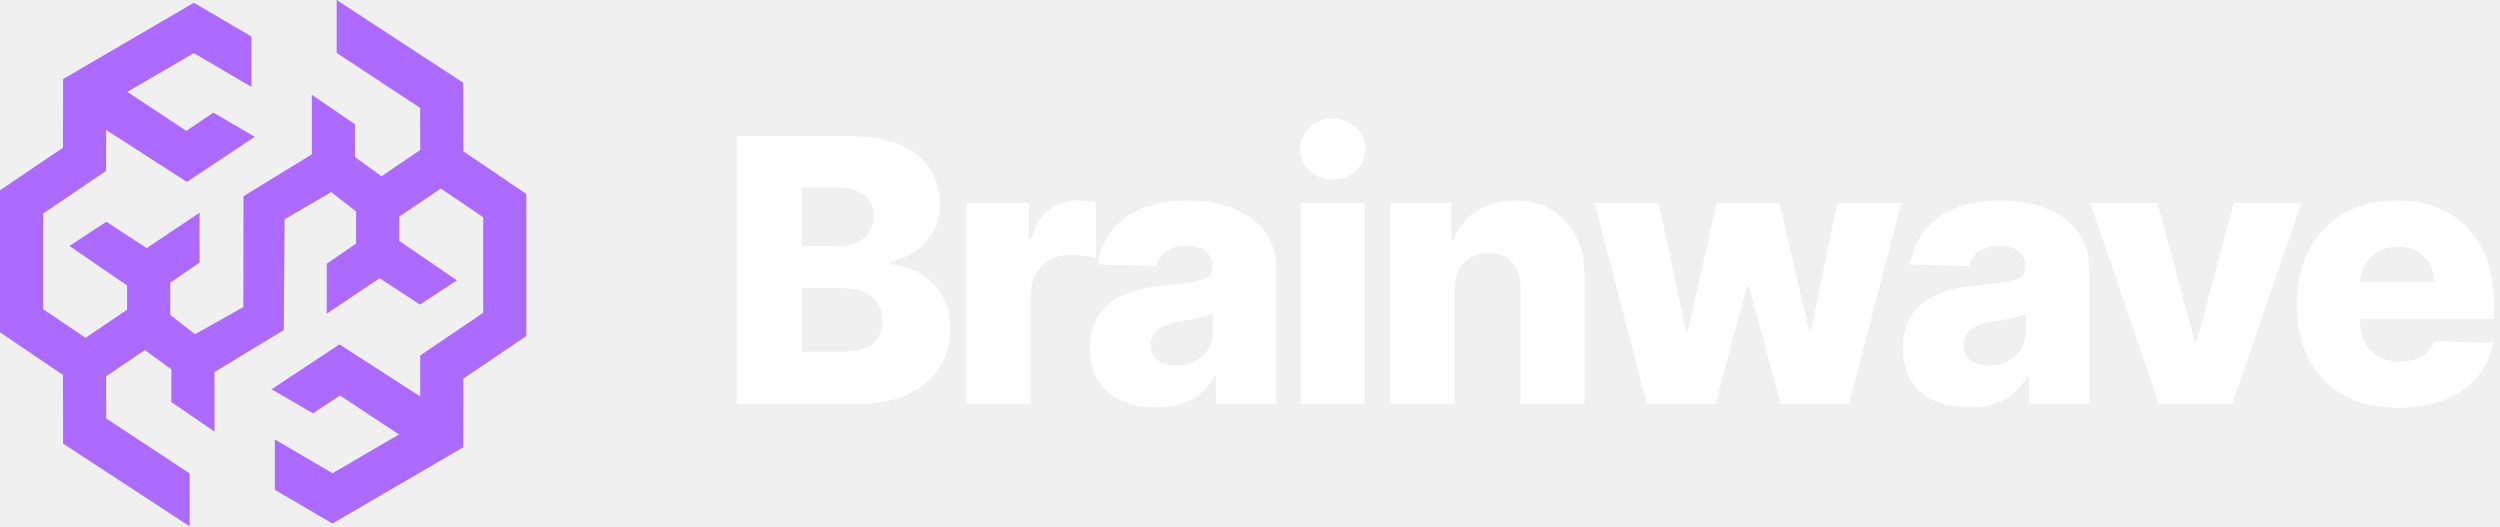
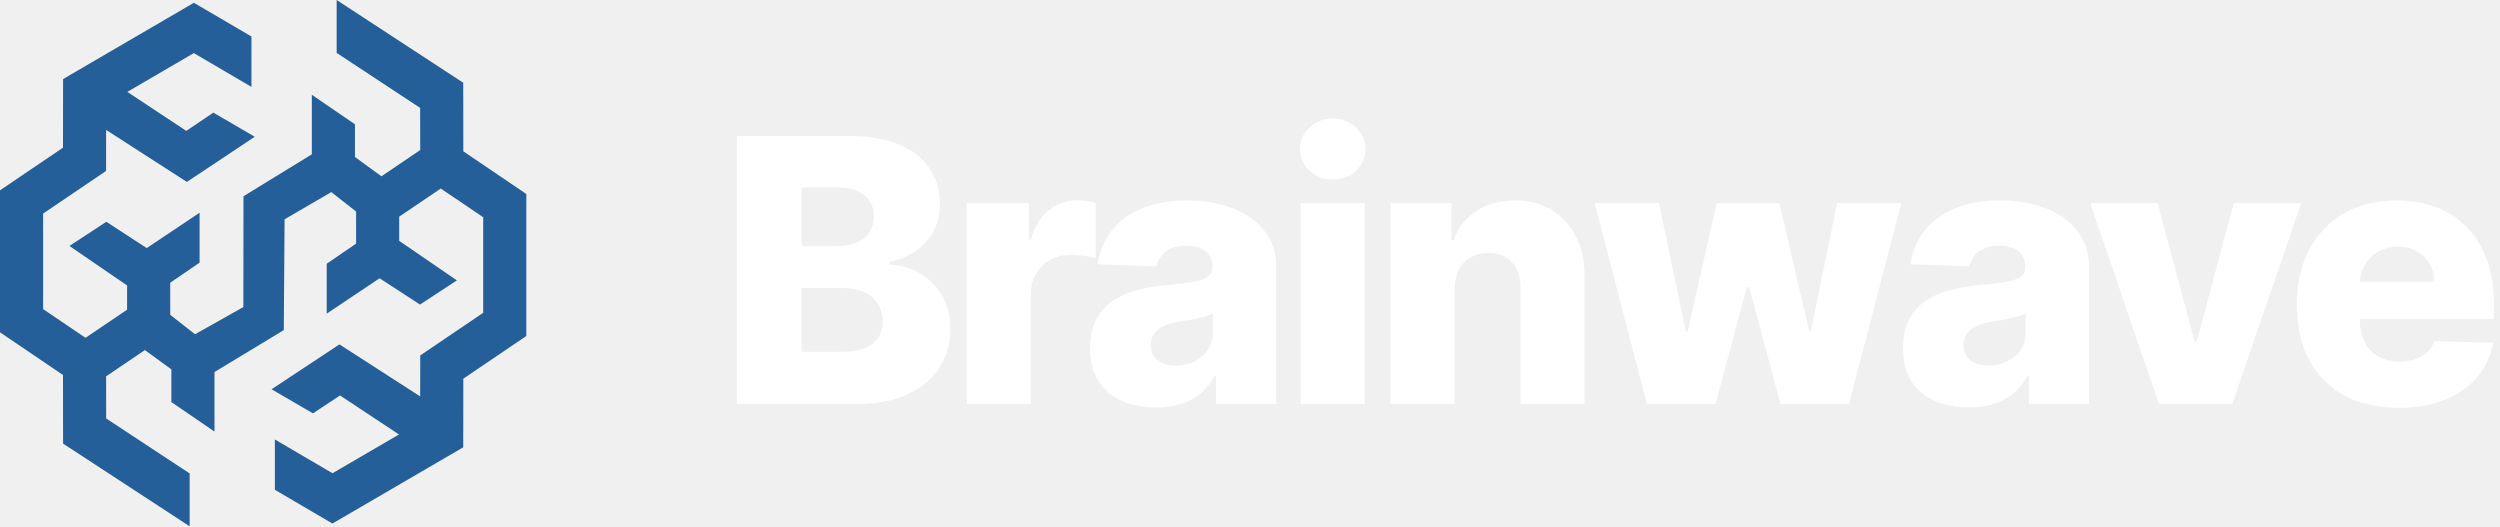
<svg xmlns="http://www.w3.org/2000/svg" width="190" height="40" viewBox="0 0 190 40">
  <g fill="none" fill-rule="evenodd">
    <path fill="#FFF" fill-rule="nonzero" d="M56 30.704 56 10.34 64.492 10.34C66.016 10.34 67.292 10.556 68.32 10.986 69.354 11.417 70.129 12.021 70.646 12.796 71.17 13.572 71.432 14.47 71.432 15.491 71.432 16.266 71.269 16.959 70.945 17.569 70.62 18.172 70.172 18.673 69.602 19.07 69.032 19.468 68.373 19.746 67.624 19.905L67.624 20.104C68.445 20.144 69.204 20.366 69.901 20.771 70.603 21.175 71.167 21.738 71.591 22.461 72.015 23.177 72.227 24.025 72.227 25.006 72.227 26.1 71.949 27.078 71.392 27.94 70.835 28.795 70.03 29.471 68.976 29.968 67.922 30.459 66.642 30.704 65.138 30.704L56 30.704ZM60.922 26.736 63.965 26.736C65.032 26.736 65.817 26.534 66.321 26.13 66.831 25.726 67.087 25.162 67.087 24.44 67.087 23.916 66.964 23.465 66.719 23.087 66.474 22.703 66.126 22.408 65.675 22.202 65.224 21.99 64.684 21.884 64.054 21.884L60.922 21.884 60.922 26.736ZM60.922 18.712 63.646 18.712C64.183 18.712 64.66 18.623 65.078 18.444 65.496 18.265 65.82 18.006 66.053 17.668 66.291 17.33 66.41 16.923 66.41 16.445 66.41 15.762 66.169 15.226 65.685 14.835 65.201 14.443 64.548 14.248 63.726 14.248L60.922 14.248 60.922 18.712ZM73.474 30.704 73.474 15.431 78.197 15.431 78.197 18.215 78.356 18.215C78.634 17.208 79.088 16.459 79.718 15.968 80.348 15.471 81.08 15.222 81.915 15.222 82.141 15.222 82.373 15.239 82.612 15.272 82.85 15.299 83.072 15.342 83.278 15.401L83.278 19.627C83.046 19.548 82.741 19.485 82.363 19.438 81.992 19.392 81.66 19.369 81.369 19.369 80.792 19.369 80.272 19.498 79.808 19.756 79.35 20.008 78.989 20.363 78.724 20.82 78.465 21.271 78.336 21.801 78.336 22.411L78.336 30.704 73.474 30.704ZM87.87 30.962C86.896 30.962 86.031 30.8 85.275 30.475 84.526 30.144 83.933 29.646 83.495 28.984 83.064 28.314 82.849 27.476 82.849 26.468 82.849 25.62 82.998 24.904 83.296 24.32 83.594 23.737 84.005 23.263 84.529 22.898 85.053 22.534 85.656 22.259 86.339 22.073 87.022 21.881 87.751 21.752 88.526 21.685 89.395 21.606 90.094 21.523 90.624 21.437 91.155 21.344 91.539 21.215 91.778 21.049 92.023 20.877 92.146 20.635 92.146 20.323L92.146 20.273C92.146 19.763 91.97 19.369 91.619 19.09 91.267 18.812 90.793 18.673 90.197 18.673 89.554 18.673 89.037 18.812 88.646 19.09 88.255 19.369 88.006 19.753 87.9 20.244L83.415 20.084C83.548 19.157 83.889 18.328 84.44 17.599 84.996 16.863 85.759 16.286 86.727 15.869 87.701 15.444 88.871 15.232 90.237 15.232 91.211 15.232 92.109 15.348 92.931 15.58 93.753 15.806 94.469 16.137 95.079 16.575 95.689 17.005 96.159 17.536 96.491 18.166 96.829 18.795 96.998 19.514 96.998 20.323L96.998 30.704 92.424 30.704 92.424 28.576 92.305 28.576C92.033 29.093 91.685 29.53 91.261 29.889 90.843 30.247 90.349 30.515 89.779 30.694 89.216 30.873 88.579 30.962 87.87 30.962ZM89.371 27.78C89.895 27.78 90.366 27.674 90.783 27.462 91.208 27.25 91.546 26.959 91.798 26.587 92.049 26.209 92.175 25.772 92.175 25.275L92.175 23.823C92.036 23.896 91.867 23.962 91.668 24.022 91.476 24.082 91.264 24.138 91.032 24.191 90.8 24.244 90.561 24.291 90.316 24.33 90.071 24.37 89.835 24.407 89.61 24.44 89.153 24.512 88.762 24.625 88.437 24.778 88.119 24.93 87.873 25.129 87.701 25.374 87.535 25.613 87.453 25.898 87.453 26.229 87.453 26.733 87.632 27.118 87.989 27.383 88.354 27.648 88.815 27.78 89.371 27.78ZM98.851 30.704 98.851 15.431 103.713 15.431 103.713 30.704 98.851 30.704ZM101.287 13.651C100.604 13.651 100.018 13.426 99.527 12.975 99.037 12.518 98.791 11.968 98.791 11.325 98.791 10.688 99.037 10.145 99.527 9.694 100.018 9.236 100.604 9.008 101.287 9.008 101.976 9.008 102.563 9.236 103.047 9.694 103.537 10.145 103.783 10.688 103.783 11.325 103.783 11.968 103.537 12.518 103.047 12.975 102.563 13.426 101.976 13.651 101.287 13.651ZM110.55 21.994 110.55 30.704 105.688 30.704 105.688 15.431 110.312 15.431 110.312 18.235 110.481 18.235C110.819 17.3 111.395 16.568 112.211 16.038 113.026 15.501 113.997 15.232 115.124 15.232 116.198 15.232 117.129 15.474 117.918 15.958 118.714 16.435 119.33 17.105 119.768 17.967 120.212 18.822 120.43 19.823 120.424 20.97L120.424 30.704 115.562 30.704 115.562 21.924C115.568 21.076 115.353 20.413 114.915 19.935 114.484 19.458 113.884 19.22 113.116 19.22 112.605 19.22 112.154 19.332 111.763 19.558 111.379 19.776 111.08 20.091 110.868 20.502 110.663 20.913 110.557 21.41 110.55 21.994Z" />
    <polygon fill="#FFF" fill-rule="nonzero" points="125.168 30.704 121.19 15.431 126.073 15.431 128.131 25.215 128.26 25.215 130.467 15.431 135.23 15.431 137.497 25.146 137.627 25.146 139.625 15.431 144.507 15.431 140.52 30.704 135.32 30.704 132.933 21.805 132.764 21.805 130.378 30.704" />
    <path fill="#FFF" fill-rule="nonzero" d="M149.644,30.962 C148.67,30.962 147.805,30.8 147.049,30.475 C146.3,30.144 145.706,29.646 145.269,28.984 C144.838,28.314 144.623,27.476 144.623,26.468 C144.623,25.62 144.772,24.904 145.07,24.32 C145.368,23.737 145.779,23.263 146.303,22.898 C146.827,22.534 147.43,22.259 148.113,22.073 C148.796,21.881 149.525,21.752 150.3,21.685 C151.169,21.606 151.868,21.523 152.398,21.437 C152.929,21.344 153.313,21.215 153.552,21.049 C153.797,20.877 153.92,20.635 153.92,20.323 L153.92,20.273 C153.92,19.763 153.744,19.369 153.393,19.09 C153.041,18.812 152.567,18.673 151.971,18.673 C151.328,18.673 150.811,18.812 150.42,19.09 C150.028,19.369 149.78,19.753 149.674,20.244 L145.189,20.084 C145.322,19.157 145.663,18.328 146.214,17.599 C146.77,16.863 147.533,16.286 148.501,15.869 C149.475,15.444 150.645,15.232 152.01,15.232 C152.985,15.232 153.883,15.348 154.705,15.58 C155.527,15.806 156.243,16.137 156.853,16.575 C157.463,17.005 157.933,17.536 158.265,18.166 C158.603,18.795 158.772,19.514 158.772,20.323 L158.772,30.704 L154.198,30.704 L154.198,28.576 L154.079,28.576 C153.807,29.093 153.459,29.53 153.035,29.889 C152.617,30.247 152.123,30.515 151.553,30.694 C150.99,30.873 150.353,30.962 149.644,30.962 Z M151.145,27.78 C151.669,27.78 152.14,27.674 152.557,27.462 C152.982,27.25 153.32,26.959 153.572,26.587 C153.823,26.209 153.949,25.772 153.949,25.275 L153.949,23.823 C153.81,23.896 153.641,23.962 153.442,24.022 C153.25,24.082 153.038,24.138 152.806,24.191 C152.574,24.244 152.335,24.291 152.09,24.33 C151.845,24.37 151.609,24.407 151.384,24.44 C150.927,24.512 150.536,24.625 150.211,24.778 C149.893,24.93 149.647,25.129 149.475,25.374 C149.309,25.613 149.226,25.898 149.226,26.229 C149.226,26.733 149.405,27.118 149.763,27.383 C150.128,27.648 150.589,27.78 151.145,27.78 Z" />
    <polygon fill="#FFF" fill-rule="nonzero" points="174.893 15.431 169.653 30.704 164.085 30.704 158.855 15.431 163.976 15.431 166.79 25.951 166.949 25.951 169.773 15.431" />
    <path fill="#FFF" fill-rule="nonzero" d="M182.285,30.992 C180.687,30.992 179.308,30.677 178.148,30.048 C176.995,29.411 176.107,28.506 175.484,27.333 C174.867,26.153 174.559,24.751 174.559,23.127 C174.559,21.549 174.87,20.171 175.493,18.991 C176.117,17.804 176.995,16.883 178.128,16.227 C179.262,15.564 180.598,15.232 182.136,15.232 C183.223,15.232 184.217,15.401 185.118,15.739 C186.02,16.077 186.799,16.578 187.455,17.241 C188.111,17.904 188.622,18.722 188.986,19.697 C189.351,20.665 189.533,21.775 189.533,23.028 L189.533,24.241 L176.259,24.241 L176.259,21.417 L185.009,21.417 C185.002,20.9 184.88,20.439 184.641,20.035 C184.403,19.63 184.074,19.316 183.657,19.09 C183.246,18.858 182.772,18.742 182.235,18.742 C181.691,18.742 181.204,18.865 180.773,19.11 C180.342,19.349 180.001,19.677 179.749,20.095 C179.497,20.505 179.365,20.973 179.351,21.497 L179.351,24.37 C179.351,24.993 179.474,25.54 179.719,26.011 C179.965,26.475 180.313,26.836 180.763,27.095 C181.214,27.353 181.751,27.482 182.374,27.482 C182.805,27.482 183.196,27.423 183.547,27.303 C183.899,27.184 184.2,27.008 184.452,26.776 C184.704,26.544 184.893,26.259 185.019,25.921 L189.484,26.05 C189.298,27.051 188.89,27.923 188.261,28.666 C187.637,29.401 186.819,29.975 185.805,30.386 C184.79,30.79 183.617,30.992 182.285,30.992 Z" />
-     <polygon fill="#AC6AFF" fill-rule="nonzero" points="35.213 11.501 35.206 6.288 25.586 0 25.586 4.022 31.931 8.2 31.936 11.402 28.988 13.398 26.977 11.931 26.977 9.446 23.7 7.204 23.7 11.727 18.505 14.915 18.495 23.335 14.822 25.403 12.937 23.926 12.937 21.488 15.169 19.959 15.169 19.939 15.169 16.166 11.152 18.854 8.081 16.856 5.276 18.693 9.659 21.694 9.659 23.536 6.5 25.674 3.277 23.492 3.277 16.23 8.062 12.991 8.066 9.875 14.203 13.827 19.361 10.394 16.216 8.559 14.159 9.947 9.677 6.983 14.731 4.036 19.11 6.603 19.11 2.775 14.736 .211 4.794 6.008 4.787 11.223 0 14.465 0 25.257 4.787 28.499 4.794 33.714 14.414 40 14.414 35.981 8.069 31.803 8.064 28.601 11.012 26.605 13.023 28.072 13.023 30.557 16.3 32.798 16.3 28.275 21.569 25.088 21.628 16.667 25.178 14.599 27.063 16.076 27.063 18.514 24.831 20.043 24.831 20.063 24.831 23.837 28.848 21.148 31.919 23.146 34.724 21.309 30.34 18.306 30.34 16.466 33.5 14.329 36.723 16.511 36.723 23.772 31.939 27.012 31.934 30.127 25.797 26.173 20.639 29.584 23.784 31.416 25.841 30.055 30.323 33.019 25.269 35.966 20.89 33.399 20.89 37.225 25.264 39.789 35.206 33.995 35.213 28.779 40 25.537 40 14.743" />
+     <polygon fill="#255f99" fill-rule="nonzero" points="35.213 11.501 35.206 6.288 25.586 0 25.586 4.022 31.931 8.2 31.936 11.402 28.988 13.398 26.977 11.931 26.977 9.446 23.7 7.204 23.7 11.727 18.505 14.915 18.495 23.335 14.822 25.403 12.937 23.926 12.937 21.488 15.169 19.959 15.169 19.939 15.169 16.166 11.152 18.854 8.081 16.856 5.276 18.693 9.659 21.694 9.659 23.536 6.5 25.674 3.277 23.492 3.277 16.23 8.062 12.991 8.066 9.875 14.203 13.827 19.361 10.394 16.216 8.559 14.159 9.947 9.677 6.983 14.731 4.036 19.11 6.603 19.11 2.775 14.736 .211 4.794 6.008 4.787 11.223 0 14.465 0 25.257 4.787 28.499 4.794 33.714 14.414 40 14.414 35.981 8.069 31.803 8.064 28.601 11.012 26.605 13.023 28.072 13.023 30.557 16.3 32.798 16.3 28.275 21.569 25.088 21.628 16.667 25.178 14.599 27.063 16.076 27.063 18.514 24.831 20.043 24.831 20.063 24.831 23.837 28.848 21.148 31.919 23.146 34.724 21.309 30.34 18.306 30.34 16.466 33.5 14.329 36.723 16.511 36.723 23.772 31.939 27.012 31.934 30.127 25.797 26.173 20.639 29.584 23.784 31.416 25.841 30.055 30.323 33.019 25.269 35.966 20.89 33.399 20.89 37.225 25.264 39.789 35.206 33.995 35.213 28.779 40 25.537 40 14.743" />
  </g>
</svg>
